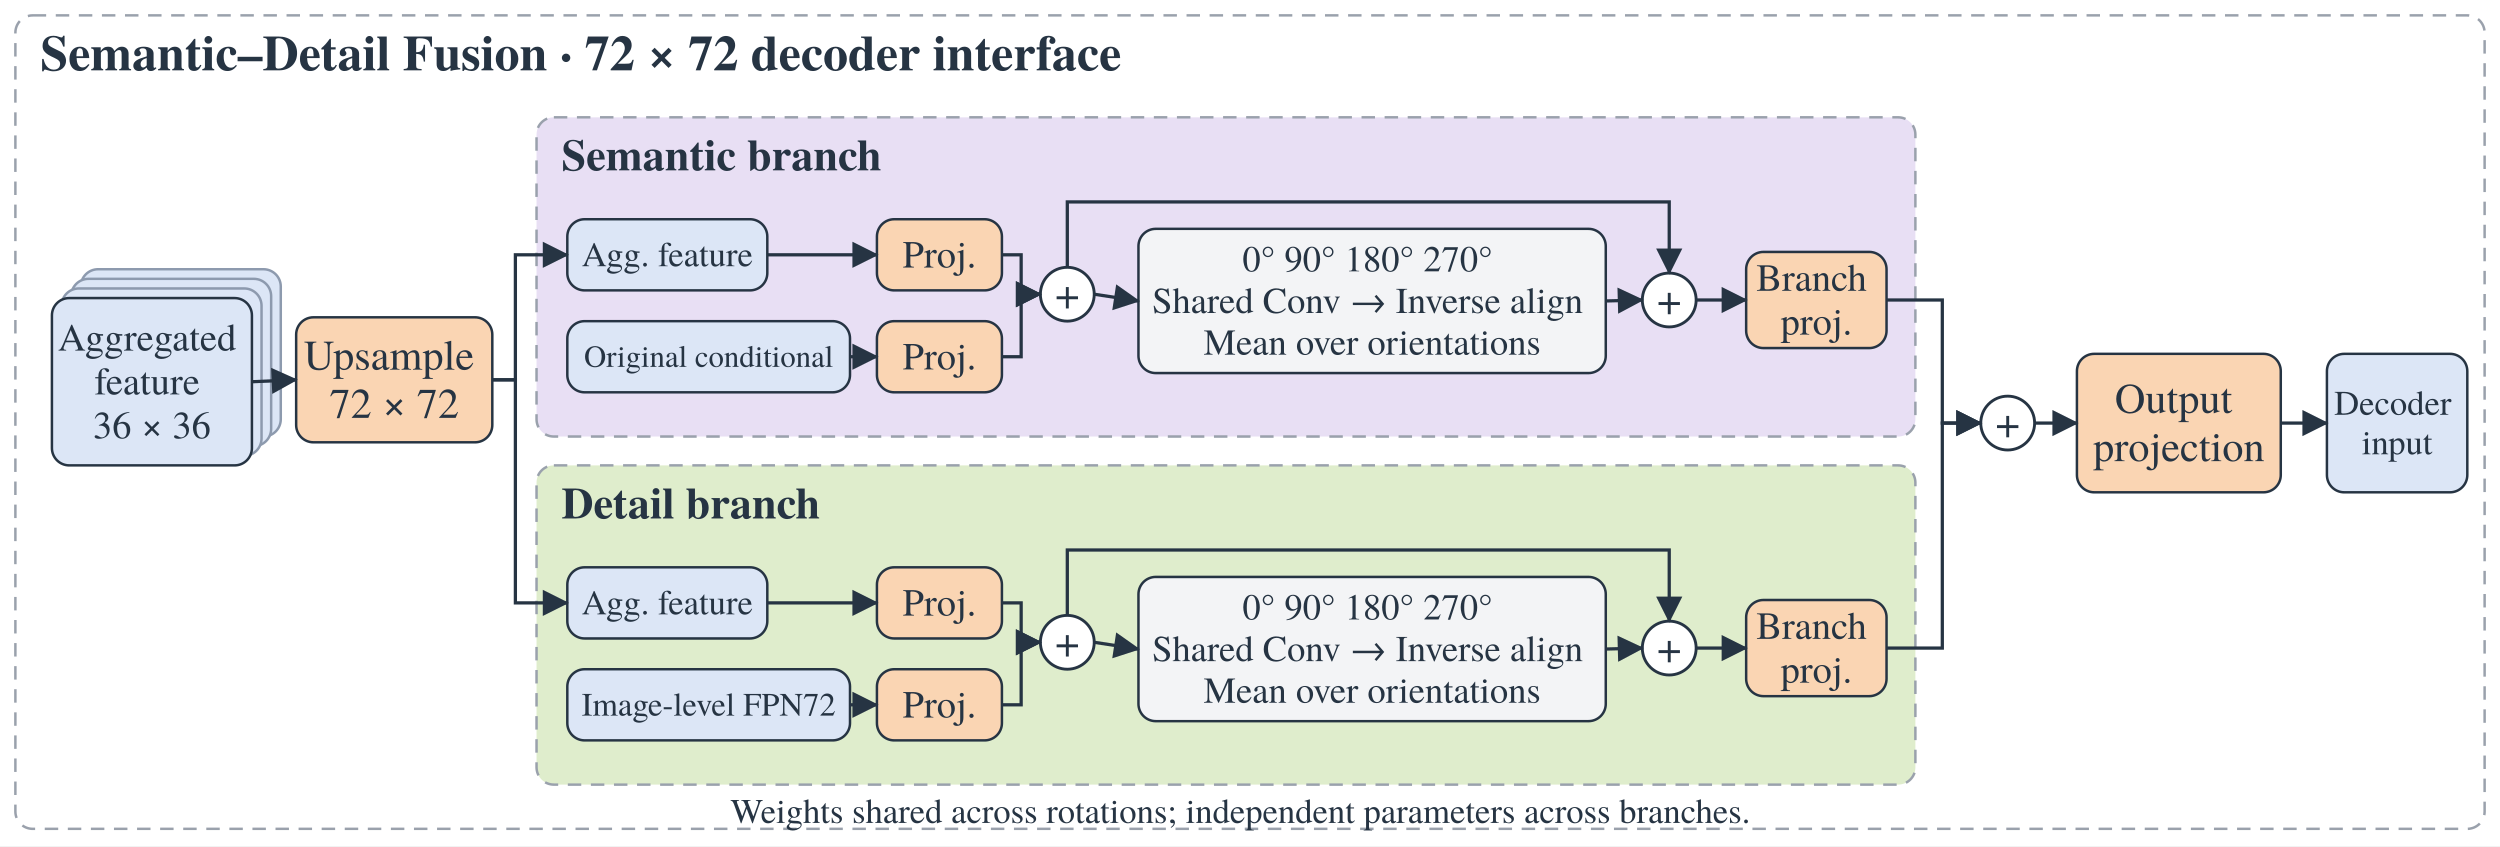
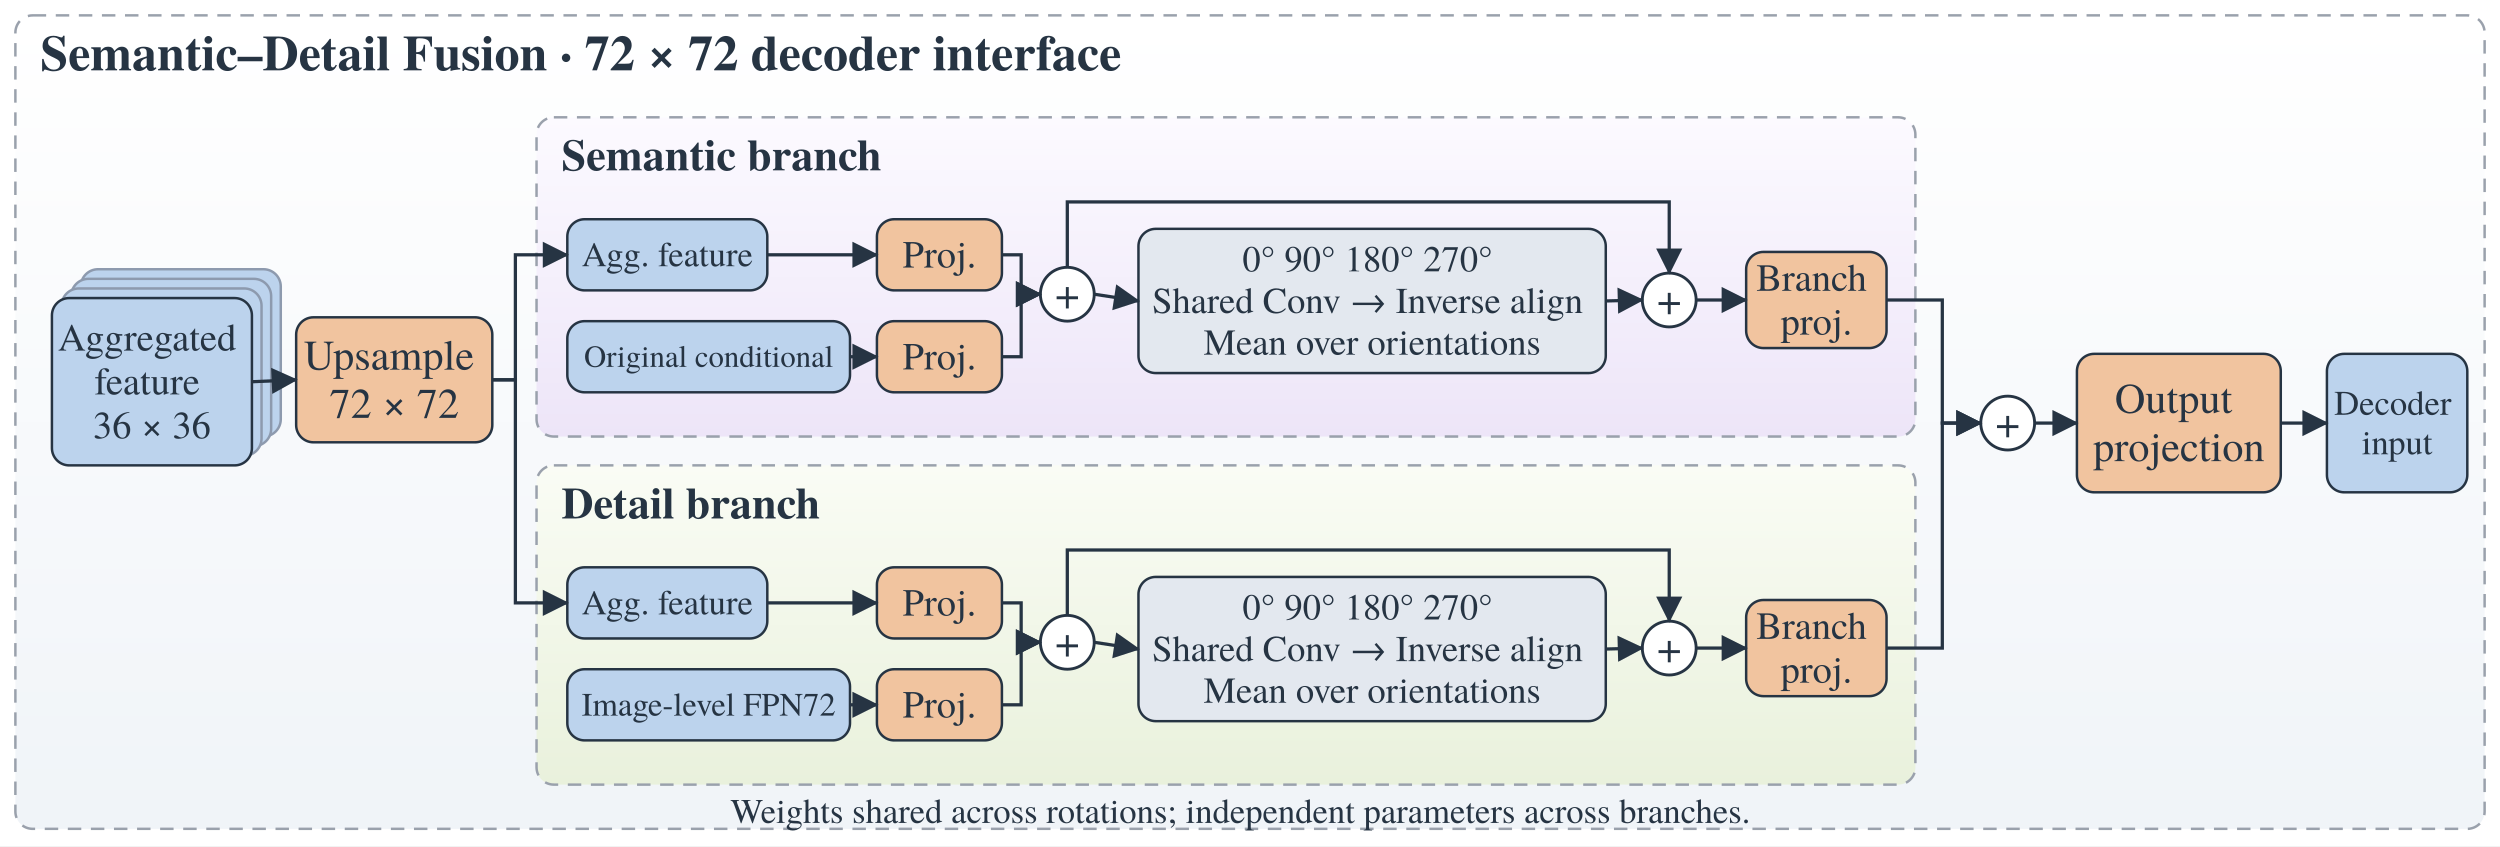
<svg xmlns="http://www.w3.org/2000/svg" width="1300" height="440" viewBox="0 0 1300 440" font-family="TeX Gyre Termes, Times New Roman, serif">
  <defs>
    <marker id="black" markerWidth="8" markerHeight="8" refX="7.5" refY="4" orient="auto" markerUnits="strokeWidth">
      <path d="M0,0 L8,4 L0,8 Z" fill="#263443" />
    </marker>
    <marker id="guide" markerWidth="8" markerHeight="8" refX="7.5" refY="4" orient="auto" markerUnits="strokeWidth">
      <path d="M0,0 L8,4 L0,8 Z" fill="#7859B6" />
    </marker>
    <marker id="train" markerWidth="8" markerHeight="8" refX="7.5" refY="4" orient="auto" markerUnits="strokeWidth">
      <path d="M0,0 L8,4 L0,8 Z" fill="#C65D4C" />
    </marker>
+     <linearGradient id="region_sdf_n1" x1="0%" y1="0%" x2="0%" y2="100%">
+       <stop stop-color="#FFFFFF" offset="0%" />
+       <stop stop-color="#F0F4F8" offset="100%" />
+     </linearGradient>
+     <linearGradient id="region_sdf_n12" x1="0%" y1="0%" x2="0%" y2="100%">
+       <stop stop-color="#FCFAFF" offset="0%" />
+       <stop stop-color="#EDE5F8" offset="100%" />
+     </linearGradient>
+     <linearGradient id="region_sdf_n39" x1="0%" y1="0%" x2="0%" y2="100%">
+       <stop stop-color="#FAFCF5" offset="0%" />
+       <stop stop-color="#E9F1DC" offset="100%" />
+     </linearGradient>
  </defs>
  <rect width="100%" height="100%" fill="white" />
-   <rect x="8" y="8" width="1284" height="423" rx="9" fill="#FFFFFF" stroke="#9AA1AC" stroke-width="1.3" stroke-dasharray="7 5" />
+   <rect x="8" y="8" width="1284" height="423" rx="9" fill="url(#region_sdf_n1)" stroke="#9AA1AC" stroke-width="1.3" stroke-dasharray="7 5" />
  <text x="21" y="36.58" font-size="26" font-weight="700" fill="#263443" text-anchor="start">
    <tspan x="21" dy="0">Semantic–Detail Fusion · 72 × 72 decoder interface</tspan>
  </text>
-   <rect x="42" y="140" width="104" height="87" rx="9" fill="#DCE6F6" stroke="#8D9AAE" stroke-width="1.3" />
-   <rect x="37" y="145" width="104" height="87" rx="9" fill="#DCE6F6" stroke="#8D9AAE" stroke-width="1.3" />
-   <rect x="32" y="150" width="104" height="87" rx="9" fill="#DCE6F6" stroke="#8D9AAE" stroke-width="1.3" />
-   <rect x="27" y="155" width="104" height="87" rx="9" fill="#DCE6F6" stroke="#263443" stroke-width="1.3" />
+   <rect x="42" y="140" width="104" height="87" rx="9" fill="#BCD3ED" stroke="#8D9AAE" stroke-width="1.3" />
+   <rect x="37" y="145" width="104" height="87" rx="9" fill="#BCD3ED" stroke="#8D9AAE" stroke-width="1.3" />
+   <rect x="32" y="150" width="104" height="87" rx="9" fill="#BCD3ED" stroke="#8D9AAE" stroke-width="1.3" />
+   <rect x="27" y="155" width="104" height="87" rx="9" fill="#BCD3ED" stroke="#263443" stroke-width="1.3" />
  <text x="79.0" y="182.3" font-size="20" font-weight="400" fill="#263443" text-anchor="middle">
    <tspan x="79.0" dy="0">Aggregated</tspan>
    <tspan x="79.0" dy="22.8">feature</tspan>
    <tspan x="79.0" dy="22.8">36 × 36</tspan>
  </text>
-   <rect x="154" y="165" width="102" height="65" rx="9" fill="#FAD5B3" stroke="#263443" stroke-width="1.3" />
+   <rect x="154" y="165" width="102" height="65" rx="9" fill="#F1C49F" stroke="#263443" stroke-width="1.3" />
  <text x="205.0" y="192.22" font-size="22" font-weight="400" fill="#263443" text-anchor="middle">
    <tspan x="205.0" dy="0">Upsample</tspan>
    <tspan x="205.0" dy="25.08">72 × 72</tspan>
  </text>
  <polyline points="131,198.5 154,197.5" fill="none" stroke="#263443" stroke-width="1.7" marker-end="url(#black)" />
-   <rect x="279" y="61" width="717" height="166" rx="9" fill="#E8DFF4" stroke="#9AA1AC" stroke-width="1.3" stroke-dasharray="7 5" />
+   <rect x="279" y="61" width="717" height="166" rx="9" fill="url(#region_sdf_n12)" stroke="#9AA1AC" stroke-width="1.3" stroke-dasharray="7 5" />
  <text x="292" y="88.59" font-size="23" font-weight="700" fill="#263443" text-anchor="start">
    <tspan x="292" dy="0">Semantic branch</tspan>
  </text>
-   <rect x="295" y="114" width="104" height="37" rx="9" fill="#DCE6F6" stroke="#263443" stroke-width="1.3" />
+   <rect x="295" y="114" width="104" height="37" rx="9" fill="#BCD3ED" stroke="#263443" stroke-width="1.3" />
  <text x="347.0" y="138.44" font-size="18" font-weight="400" fill="#263443" text-anchor="middle">
    <tspan x="347.0" dy="0">Agg. feature</tspan>
  </text>
-   <rect x="295" y="167" width="147" height="37" rx="9" fill="#DCE6F6" stroke="#263443" stroke-width="1.3" />
+   <rect x="295" y="167" width="147" height="37" rx="9" fill="#BCD3ED" stroke="#263443" stroke-width="1.3" />
  <text x="368.5" y="190.78" font-size="16" font-weight="400" fill="#263443" text-anchor="middle">
    <tspan x="368.5" dy="0">Original conditional</tspan>
  </text>
-   <rect x="456" y="114" width="65" height="37" rx="9" fill="#FAD5B3" stroke="#263443" stroke-width="1.3" />
+   <rect x="456" y="114" width="65" height="37" rx="9" fill="#F1C49F" stroke="#263443" stroke-width="1.3" />
  <text x="488.5" y="139.1" font-size="20" font-weight="400" fill="#263443" text-anchor="middle">
    <tspan x="488.5" dy="0">Proj.</tspan>
  </text>
-   <rect x="456" y="167" width="65" height="37" rx="9" fill="#FAD5B3" stroke="#263443" stroke-width="1.3" />
+   <rect x="456" y="167" width="65" height="37" rx="9" fill="#F1C49F" stroke="#263443" stroke-width="1.3" />
  <text x="488.5" y="192.1" font-size="20" font-weight="400" fill="#263443" text-anchor="middle">
    <tspan x="488.5" dy="0">Proj.</tspan>
  </text>
  <ellipse cx="555.0" cy="153.0" rx="14.0" ry="14.0" fill="#FFFFFF" stroke="#263443" stroke-width="1.5" />
  <text x="555.0" y="160.59" font-size="23" font-weight="400" fill="#263443" text-anchor="middle">
    <tspan x="555.0" dy="0">+</tspan>
  </text>
  <polyline points="256,197.5 268,197.5 268,132.5 295,132.5" fill="none" stroke="#263443" stroke-width="1.7" marker-end="url(#black)" />
  <polyline points="399,132.5 456,132.5" fill="none" stroke="#263443" stroke-width="1.7" marker-end="url(#black)" />
  <polyline points="442,185.5 456,185.5" fill="none" stroke="#263443" stroke-width="1.7" marker-end="url(#black)" />
  <polyline points="521,132.5 531,132.5 531,153 541,153.0" fill="none" stroke="#263443" stroke-width="1.7" marker-end="url(#black)" />
  <polyline points="521,185.5 531,185.5 531,153 541,153.0" fill="none" stroke="#263443" stroke-width="1.7" marker-end="url(#black)" />
-   <rect x="592" y="119" width="243" height="75" rx="9" fill="#F3F4F6" stroke="#263443" stroke-width="1.3" />
+   <rect x="592" y="119" width="243" height="75" rx="9" fill="#E3E8EF" stroke="#263443" stroke-width="1.3" />
  <text x="713.5" y="141.11" font-size="19" font-weight="400" fill="#263443" text-anchor="middle">
    <tspan x="713.5" dy="0">0° 90° 180° 270°</tspan>
    <tspan x="713.5" dy="21.66">Shared Conv → Inverse align</tspan>
    <tspan x="713.5" dy="21.66">Mean over orientations</tspan>
  </text>
  <polyline points="569,153.0 592,156.5" fill="none" stroke="#263443" stroke-width="1.7" marker-end="url(#black)" />
  <ellipse cx="868.0" cy="156.0" rx="14.0" ry="14.0" fill="#FFFFFF" stroke="#263443" stroke-width="1.5" />
  <text x="868.0" y="163.59" font-size="23" font-weight="400" fill="#263443" text-anchor="middle">
    <tspan x="868.0" dy="0">+</tspan>
  </text>
  <polyline points="835,156.5 854,156.0" fill="none" stroke="#263443" stroke-width="1.7" marker-end="url(#black)" />
  <polyline points="555.0,139 555,105 868,105 868.0,142" fill="none" stroke="#263443" stroke-width="1.7" marker-end="url(#black)" />
-   <rect x="908" y="131" width="73" height="50" rx="9" fill="#FAD5B3" stroke="#263443" stroke-width="1.3" />
+   <rect x="908" y="131" width="73" height="50" rx="9" fill="#F1C49F" stroke="#263443" stroke-width="1.3" />
  <text x="944.5" y="151.2" font-size="20" font-weight="400" fill="#263443" text-anchor="middle">
    <tspan x="944.5" dy="0">Branch</tspan>
    <tspan x="944.5" dy="22.8">proj.</tspan>
  </text>
  <polyline points="882,156.0 908,156.0" fill="none" stroke="#263443" stroke-width="1.7" marker-end="url(#black)" />
-   <rect x="279" y="242" width="717" height="166" rx="9" fill="#DFEDCC" stroke="#9AA1AC" stroke-width="1.3" stroke-dasharray="7 5" />
+   <rect x="279" y="242" width="717" height="166" rx="9" fill="url(#region_sdf_n39)" stroke="#9AA1AC" stroke-width="1.3" stroke-dasharray="7 5" />
  <text x="292" y="269.59" font-size="23" font-weight="700" fill="#263443" text-anchor="start">
    <tspan x="292" dy="0">Detail branch</tspan>
  </text>
-   <rect x="295" y="295" width="104" height="37" rx="9" fill="#DCE6F6" stroke="#263443" stroke-width="1.3" />
+   <rect x="295" y="295" width="104" height="37" rx="9" fill="#BCD3ED" stroke="#263443" stroke-width="1.3" />
  <text x="347.0" y="319.44" font-size="18" font-weight="400" fill="#263443" text-anchor="middle">
    <tspan x="347.0" dy="0">Agg. feature</tspan>
  </text>
-   <rect x="295" y="348" width="147" height="37" rx="9" fill="#DCE6F6" stroke="#263443" stroke-width="1.3" />
+   <rect x="295" y="348" width="147" height="37" rx="9" fill="#BCD3ED" stroke="#263443" stroke-width="1.3" />
  <text x="368.5" y="372.11" font-size="17" font-weight="400" fill="#263443" text-anchor="middle">
    <tspan x="368.5" dy="0">Image-level FPN72</tspan>
  </text>
-   <rect x="456" y="295" width="65" height="37" rx="9" fill="#FAD5B3" stroke="#263443" stroke-width="1.3" />
+   <rect x="456" y="295" width="65" height="37" rx="9" fill="#F1C49F" stroke="#263443" stroke-width="1.3" />
  <text x="488.5" y="320.1" font-size="20" font-weight="400" fill="#263443" text-anchor="middle">
    <tspan x="488.5" dy="0">Proj.</tspan>
  </text>
-   <rect x="456" y="348" width="65" height="37" rx="9" fill="#FAD5B3" stroke="#263443" stroke-width="1.3" />
+   <rect x="456" y="348" width="65" height="37" rx="9" fill="#F1C49F" stroke="#263443" stroke-width="1.3" />
  <text x="488.5" y="373.1" font-size="20" font-weight="400" fill="#263443" text-anchor="middle">
    <tspan x="488.5" dy="0">Proj.</tspan>
  </text>
  <ellipse cx="555.0" cy="334.0" rx="14.0" ry="14.0" fill="#FFFFFF" stroke="#263443" stroke-width="1.5" />
  <text x="555.0" y="341.59" font-size="23" font-weight="400" fill="#263443" text-anchor="middle">
    <tspan x="555.0" dy="0">+</tspan>
  </text>
  <polyline points="256,197.5 268,197.5 268,313.5 295,313.5" fill="none" stroke="#263443" stroke-width="1.7" marker-end="url(#black)" />
  <polyline points="399,313.5 456,313.5" fill="none" stroke="#263443" stroke-width="1.7" marker-end="url(#black)" />
  <polyline points="442,366.5 456,366.5" fill="none" stroke="#263443" stroke-width="1.7" marker-end="url(#black)" />
  <polyline points="521,313.5 531,313.5 531,334 541,334.0" fill="none" stroke="#263443" stroke-width="1.7" marker-end="url(#black)" />
  <polyline points="521,366.5 531,366.5 531,334 541,334.0" fill="none" stroke="#263443" stroke-width="1.7" marker-end="url(#black)" />
-   <rect x="592" y="300" width="243" height="75" rx="9" fill="#F3F4F6" stroke="#263443" stroke-width="1.3" />
+   <rect x="592" y="300" width="243" height="75" rx="9" fill="#E3E8EF" stroke="#263443" stroke-width="1.3" />
  <text x="713.5" y="322.11" font-size="19" font-weight="400" fill="#263443" text-anchor="middle">
    <tspan x="713.5" dy="0">0° 90° 180° 270°</tspan>
    <tspan x="713.5" dy="21.66">Shared Conv → Inverse align</tspan>
    <tspan x="713.5" dy="21.66">Mean over orientations</tspan>
  </text>
  <polyline points="569,334.0 592,337.5" fill="none" stroke="#263443" stroke-width="1.7" marker-end="url(#black)" />
  <ellipse cx="868.0" cy="337.0" rx="14.0" ry="14.0" fill="#FFFFFF" stroke="#263443" stroke-width="1.5" />
  <text x="868.0" y="344.59" font-size="23" font-weight="400" fill="#263443" text-anchor="middle">
    <tspan x="868.0" dy="0">+</tspan>
  </text>
  <polyline points="835,337.5 854,337.0" fill="none" stroke="#263443" stroke-width="1.7" marker-end="url(#black)" />
  <polyline points="555.0,320 555,286 868,286 868.0,323" fill="none" stroke="#263443" stroke-width="1.7" marker-end="url(#black)" />
-   <rect x="908" y="312" width="73" height="50" rx="9" fill="#FAD5B3" stroke="#263443" stroke-width="1.3" />
+   <rect x="908" y="312" width="73" height="50" rx="9" fill="#F1C49F" stroke="#263443" stroke-width="1.3" />
  <text x="944.5" y="332.2" font-size="20" font-weight="400" fill="#263443" text-anchor="middle">
    <tspan x="944.5" dy="0">Branch</tspan>
    <tspan x="944.5" dy="22.8">proj.</tspan>
  </text>
  <polyline points="882,337.0 908,337.0" fill="none" stroke="#263443" stroke-width="1.7" marker-end="url(#black)" />
  <ellipse cx="1044.0" cy="220.0" rx="14.0" ry="14.0" fill="#FFFFFF" stroke="#263443" stroke-width="1.5" />
  <text x="1044.0" y="227.59" font-size="23" font-weight="400" fill="#263443" text-anchor="middle">
    <tspan x="1044.0" dy="0">+</tspan>
  </text>
-   <rect x="1080" y="184" width="106" height="72" rx="9" fill="#FAD5B3" stroke="#263443" stroke-width="1.3" />
+   <rect x="1080" y="184" width="106" height="72" rx="9" fill="#F1C49F" stroke="#263443" stroke-width="1.3" />
  <text x="1133.0" y="214.72" font-size="22" font-weight="400" fill="#263443" text-anchor="middle">
    <tspan x="1133.0" dy="0">Output</tspan>
    <tspan x="1133.0" dy="25.08">projection</tspan>
  </text>
-   <rect x="1210" y="184" width="73" height="72" rx="9" fill="#DCE6F6" stroke="#263443" stroke-width="1.3" />
+   <rect x="1210" y="184" width="73" height="72" rx="9" fill="#BCD3ED" stroke="#263443" stroke-width="1.3" />
  <text x="1246.5" y="215.68" font-size="18" font-weight="400" fill="#263443" text-anchor="middle">
    <tspan x="1246.5" dy="0">Decoder</tspan>
    <tspan x="1246.5" dy="20.52">input</tspan>
  </text>
  <polyline points="981,156.0 1010,156.0 1010,220 1030,220.0" fill="none" stroke="#263443" stroke-width="1.7" marker-end="url(#black)" />
  <polyline points="981,337.0 1010,337.0 1010,220 1030,220.0" fill="none" stroke="#263443" stroke-width="1.7" marker-end="url(#black)" />
  <polyline points="1058,220.0 1080,220.0" fill="none" stroke="#263443" stroke-width="1.7" marker-end="url(#black)" />
  <polyline points="1186,220.0 1210,220.0" fill="none" stroke="#263443" stroke-width="1.7" marker-end="url(#black)" />
  <text x="645.0" y="427.94" font-size="18" font-weight="400" fill="#263443" text-anchor="middle">
    <tspan x="645.0" dy="0">Weights shared across rotations; independent parameters across branches.</tspan>
  </text>
</svg>
